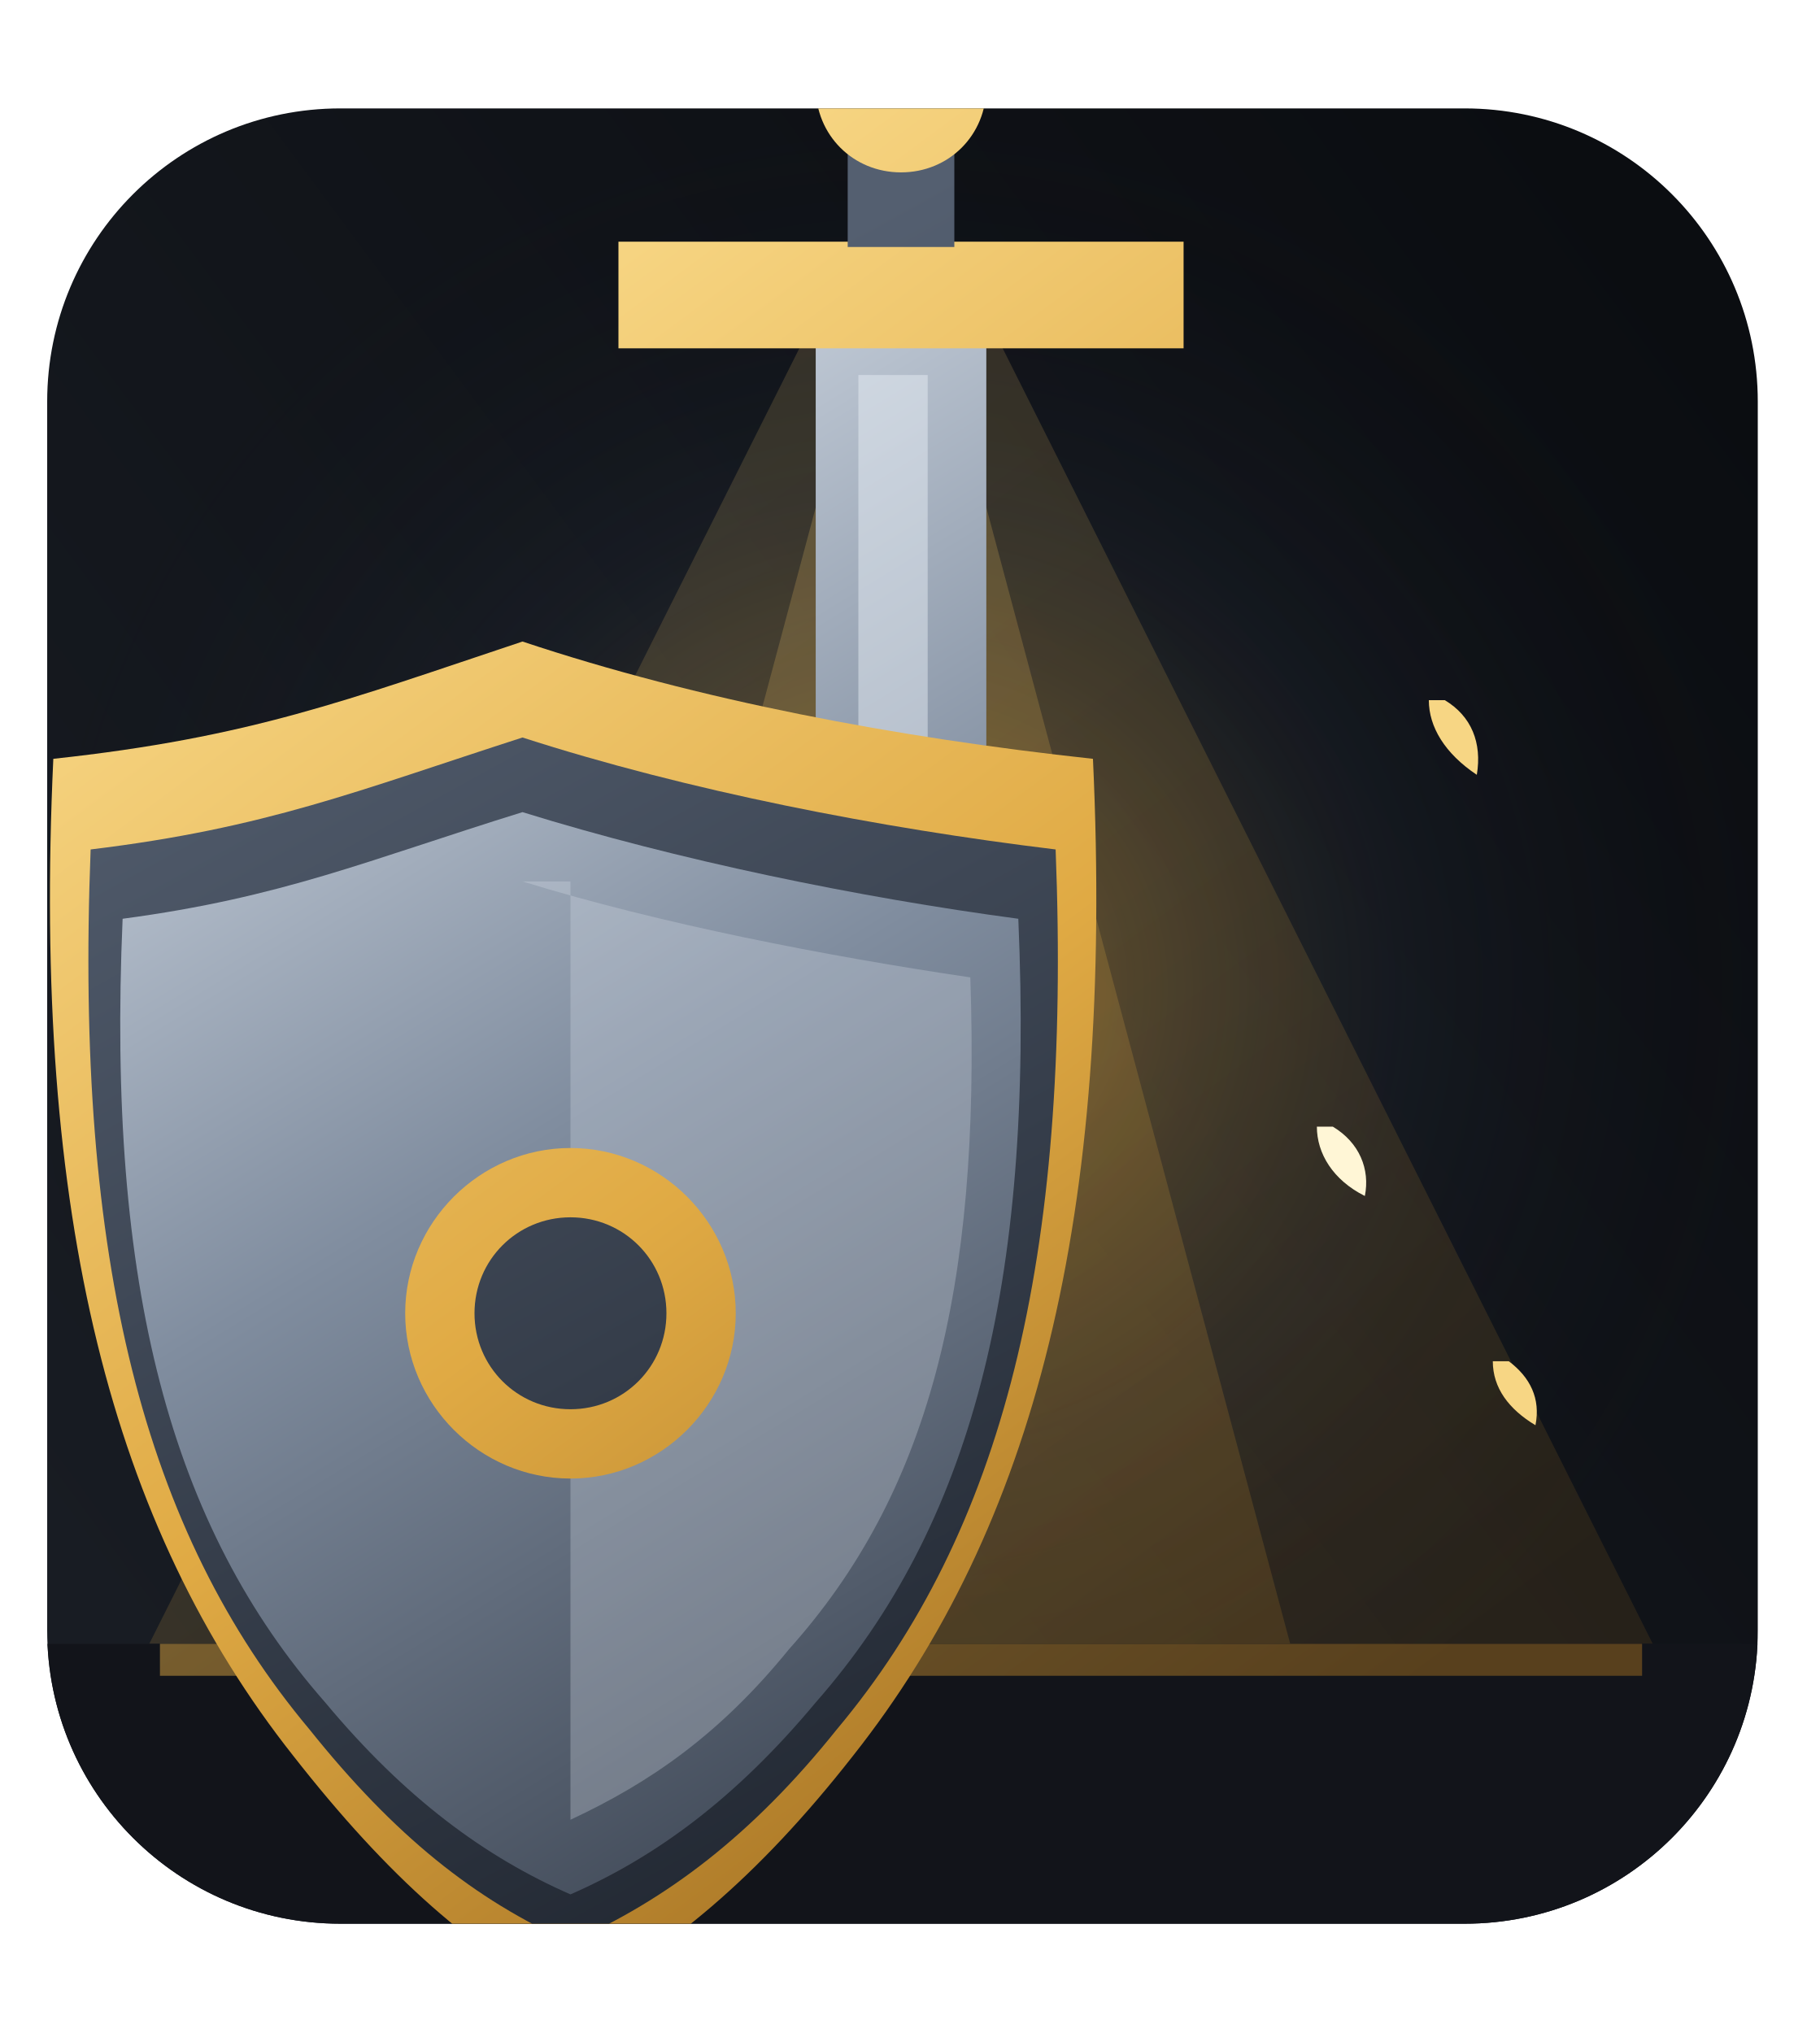
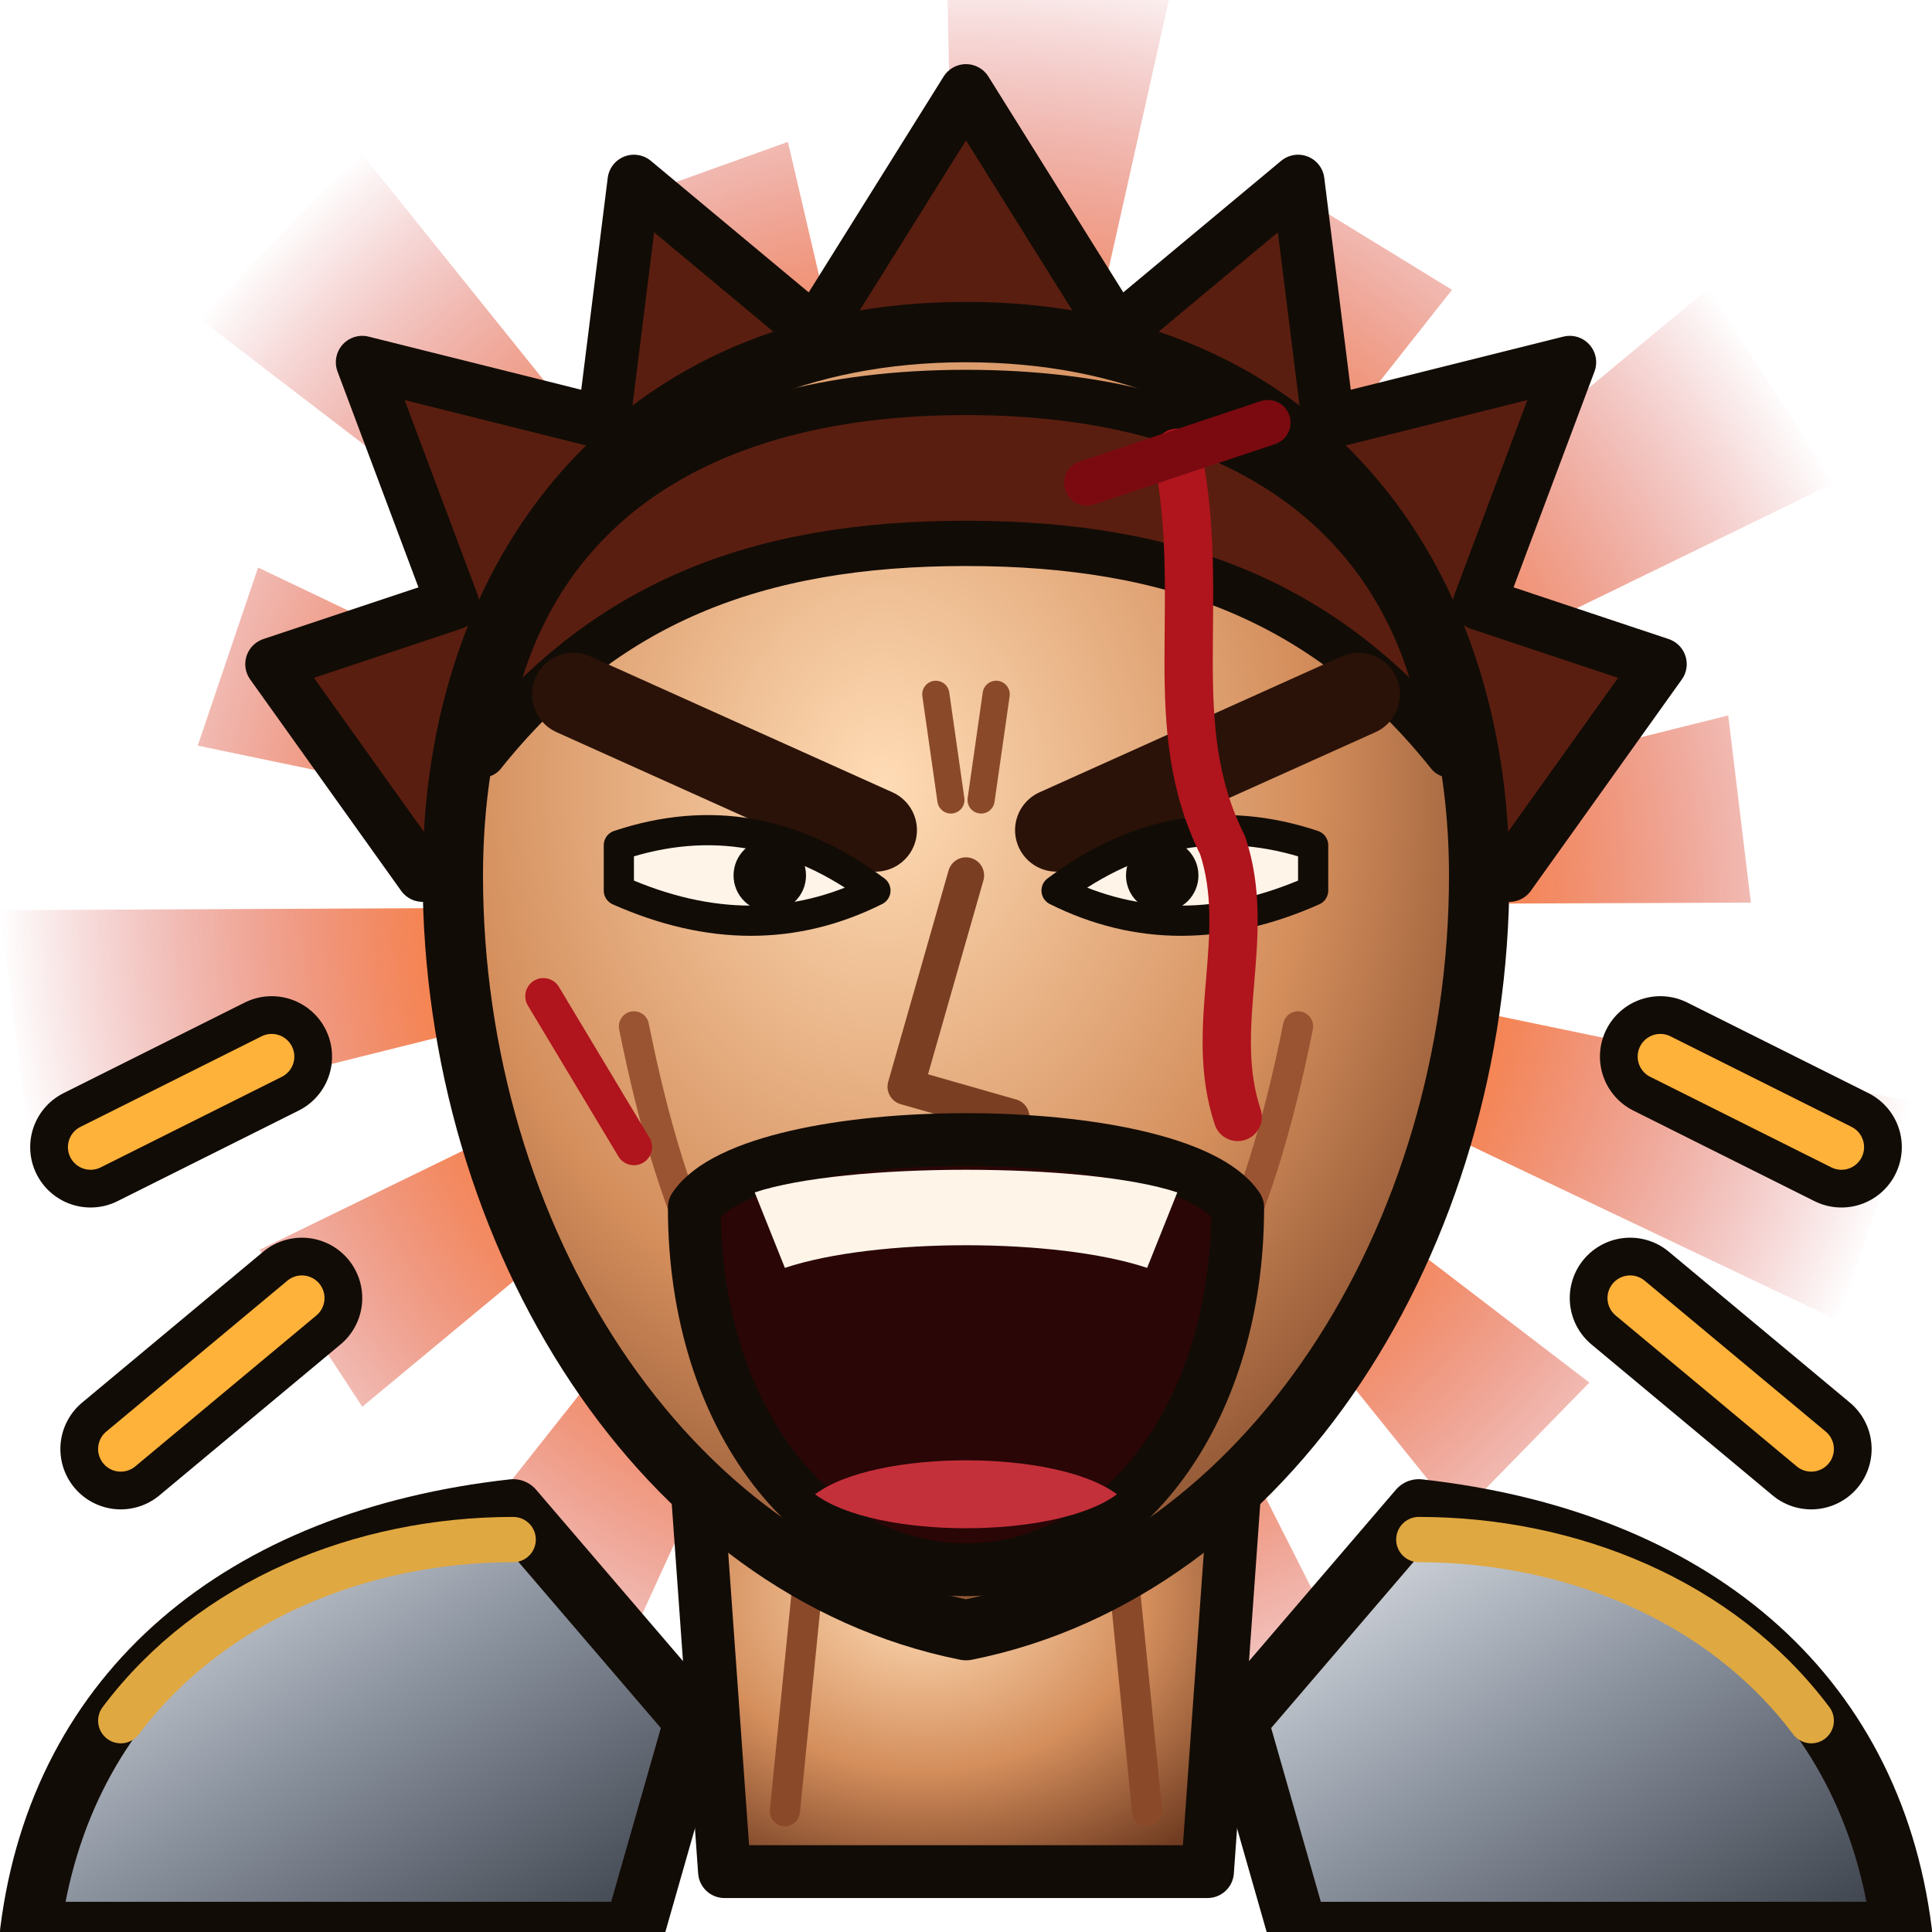
- <svg xmlns="http://www.w3.org/2000/svg" version="1.1" style="display: block;" viewBox="0 189.333 682.667 762.667" width="682.667" height="762.667" preserveAspectRatio="none">
+ <svg xmlns="http://www.w3.org/2000/svg" viewBox="0 0 128 128" width="128" height="128">
  <defs>
-     <linearGradient id="last_stand_panel" gradientUnits="userSpaceOnUse" x1="23.848" y1="789.072" x2="653.072" y2="323.171">
-       <stop offset="0" stop-opacity="1" stop-color="rgb(24,28,35)" />
-       <stop offset="1" stop-opacity="1" stop-color="rgb(11,13,17)" />
+     <linearGradient id="st" x1="0" y1="0" x2="1" y2="0">
+       <stop offset="0" stop-color="#f2f5f8" />
+       <stop offset=".5" stop-color="#a7afba" />
+       <stop offset=".52" stop-color="#5d6570" />
+       <stop offset="1" stop-color="#2f343c" />
    </linearGradient>
-     <radialGradient id="last_stand_forge" gradientUnits="userSpaceOnUse" cx="338" cy="560" r="340">
-       <stop offset="0" stop-opacity="0.42" stop-color="rgb(224,170,68)" />
-       <stop offset="0.55" stop-opacity="0.14" stop-color="rgb(58,70,88)" />
-       <stop offset="1" stop-opacity="0" stop-color="rgb(11,13,17)" />
+     <linearGradient id="sd" x1="0" y1="0" x2="1" y2="1">
+       <stop offset="0" stop-color="#eef1f5" />
+       <stop offset=".5" stop-color="#8a929e" />
+       <stop offset="1" stop-color="#363b44" />
+     </linearGradient>
+     <linearGradient id="go" x1="0" y1="0" x2="0" y2="1">
+       <stop offset="0" stop-color="#ffeaa8" />
+       <stop offset=".5" stop-color="#d9a032" />
+       <stop offset="1" stop-color="#6e400e" />
+     </linearGradient>
+     <linearGradient id="rd" x1="0" y1="0" x2="1" y2="1">
+       <stop offset="0" stop-color="#e2463c" />
+       <stop offset=".55" stop-color="#9e141c" />
+       <stop offset="1" stop-color="#4a060c" />
+     </linearGradient>
+     <radialGradient id="gw" cx=".5" cy=".5" r=".5">
+       <stop offset="0" stop-color="#ffd76a" stop-opacity=".9" />
+       <stop offset="1" stop-color="#ffb030" stop-opacity="0" />
    </radialGradient>
-     <linearGradient id="last_stand_steel" gradientUnits="userSpaceOnUse" x1="170" y1="300" x2="500" y2="840">
-       <stop offset="0" stop-opacity="1" stop-color="rgb(214,222,232)" />
-       <stop offset="0.45" stop-opacity="1" stop-color="rgb(128,141,159)" />
-       <stop offset="1" stop-opacity="1" stop-color="rgb(50,58,71)" />
-     </linearGradient>
-     <linearGradient id="last_stand_deep" gradientUnits="userSpaceOnUse" x1="200" y1="340" x2="470" y2="830">
-       <stop offset="0" stop-opacity="1" stop-color="rgb(84,95,112)" />
-       <stop offset="1" stop-opacity="1" stop-color="rgb(32,38,48)" />
-     </linearGradient>
-     <linearGradient id="last_stand_gold" gradientUnits="userSpaceOnUse" x1="150" y1="330" x2="520" y2="830">
-       <stop offset="0" stop-opacity="1" stop-color="rgb(247,214,132)" />
-       <stop offset="0.5" stop-opacity="1" stop-color="rgb(224,170,68)" />
-       <stop offset="1" stop-opacity="1" stop-color="rgb(158,108,32)" />
-     </linearGradient>
-     <linearGradient id="last_stand_blood" gradientUnits="userSpaceOnUse" x1="338" y1="760" x2="338" y2="360">
-       <stop offset="0" stop-opacity="1" stop-color="rgb(92,12,14)" />
-       <stop offset="0.5" stop-opacity="1" stop-color="rgb(150,26,26)" />
-       <stop offset="1" stop-opacity="1" stop-color="rgb(206,54,42)" />
-     </linearGradient>
-     <clipPath id="last_stand_tile">
-       <path d="M 17.7 340 C 17.7 279.2 66.9 230 127.7 230 L 549.4 230 C 610.2 230 659.4 279.2 659.4 340 L 659.4 801 C 659.4 861.8 610.2 911 549.4 911 L 127.7 911 C 66.9 911 17.7 861.8 17.7 801 Z" />
-     </clipPath>
+     <radialGradient id="sk" cx=".42" cy=".35" r=".75">
+       <stop offset="0" stop-color="#ffdcb6" />
+       <stop offset=".55" stop-color="#d48e5c" />
+       <stop offset="1" stop-color="#6e3a20" />
+     </radialGradient>
+     <radialGradient id="ry" gradientUnits="userSpaceOnUse" cx="64" cy="60" r="64">
+       <stop offset="0" stop-color="#fff2b0" />
+       <stop offset=".45" stop-color="#ff7a2a" />
+       <stop offset="1" stop-color="#c2121a" stop-opacity="0" />
+     </radialGradient>
  </defs>
-   <g clip-path="url(#last_stand_tile)">
-     <path fill="url(#last_stand_panel)" d="M 17.7 340 C 17.7 279.2 66.9 230 127.7 230 L 549.4 230 C 610.2 230 659.4 279.2 659.4 340 L 659.4 801 C 659.4 861.8 610.2 911 549.4 911 L 127.7 911 C 66.9 911 17.7 861.8 17.7 801 Z" />
-     <path fill="url(#last_stand_forge)" d="M 17.7 230 L 659.4 230 L 659.4 911 L 17.7 911 Z" />
-     <path fill="url(#last_stand_gold)" fill-opacity="0.22" d="M 338 260 L 484 806 L 192 806 z" />
-     <path fill="url(#last_stand_gold)" fill-opacity="0.16" d="M 338 244 L 620 806 L 56 806 z" />
-     <path fill="rgb(18,20,26)" d="M 17.7 806 L 659.4 806 L 659.4 911 L 17.7 911 z" />
-     <path fill="url(#last_stand_gold)" fill-opacity="0.5" d="M 60 806 L 616 806 L 616 818 L 60 818 z" />
-     <path fill="url(#last_stand_steel)" d="M 306 316 L 370 316 L 370 736 L 338 806 L 306 736 z" />
-     <path fill="rgb(236,242,250)" fill-opacity="0.45" d="M 322 330 L 348 330 L 348 730 L 336 762 L 322 730 z" />
-     <path fill="url(#last_stand_gold)" d="M 232 280 L 444 280 L 444 320 L 232 320 z" />
-     <path fill="url(#last_stand_deep)" d="M 318 226 L 358 226 L 358 282 L 318 282 z" />
-     <path fill="url(#last_stand_gold)" d="M 338 190 C 356 190 370 204 370 222 C 370 240 356 254 338 254 C 320 254 306 240 306 222 C 306 204 320 190 338 190 z" />
-     <path fill="url(#last_stand_gold)" d="M 196 430 C 262 452 336 466 410 474 C 418 646 388 762 320 848 C 284 894 250 922 214 940 C 178 922 146 894 110 848 C 42 762 12 646 20 474 C 94 466 130 452 196 430 z" />
-     <path fill="url(#last_stand_deep)" d="M 196 466 C 258 486 330 500 396 508 C 402 662 376 764 314 838 C 282 878 250 902 214 918 C 178 902 148 878 116 838 C 54 764 28 662 34 508 C 100 500 134 486 196 466 z" />
-     <path fill="url(#last_stand_steel)" d="M 196 494 C 254 512 322 526 382 534 C 388 672 364 762 306 828 C 276 864 246 886 214 900 C 182 886 152 864 122 828 C 64 762 40 672 46 534 C 106 526 138 512 196 494 z" />
-     <path fill="rgb(214,222,232)" fill-opacity="0.3" d="M 196 520 C 248 536 310 548 364 556 C 368 674 348 750 296 808 C 270 840 244 858 214 872 L 214 520 z" />
-     <path fill="url(#last_stand_gold)" d="M 214 620 C 248 620 276 648 276 682 C 276 716 248 744 214 744 C 180 744 152 716 152 682 C 152 648 180 620 214 620 z" />
-     <path fill="url(#last_stand_deep)" d="M 214 646 C 234 646 250 662 250 682 C 250 702 234 718 214 718 C 194 718 178 702 178 682 C 178 662 194 646 214 646 z" />
-     <path fill="rgb(247,214,132)" d="M 542 452 C 552 458 556 468 554 480 C 542 472 536 462 536 452 z" />
-     <path fill="rgb(255,246,214)" d="M 500 612 C 510 618 514 628 512 638 C 500 632 494 622 494 612 z" />
-     <path fill="rgb(247,214,132)" d="M 566 700 C 574 706 578 714 576 724 C 566 718 560 710 560 700 z" />
-   </g>
+   <path d="M64 60L62.7 -4L78 -2.5ZM64 60L85.6 12.7L96.2 19.2ZM64 60L113.2 19.1L121.5 32ZM64 60L114.5 47.4L116 59.8ZM64 60L126.7 73L121.8 87.5ZM64 60L105.3 91.6L96.6 100.5ZM64 60L92.9 117.1L78.5 122.3ZM64 60L65 112L52.7 110.7ZM64 60L37.4 118.2L24.3 110.2ZM64 60L24 93.2L17.2 82.8ZM64 60L1.9 75.5L0 60.3ZM64 60L13.1 49.4L17.1 37.6ZM64 60L13.2 21.1L23.9 10.1ZM64 60L40.5 13.6L52.2 9.4Z" fill="url(#ry)" />
+   <path d="M2 128C4 112 16 102 34 100L46 114L42 128Z" fill="url(#sd)" stroke="#120c06" stroke-width="4" stroke-linejoin="round" />
+   <path d="M126 128C124 112 112 102 94 100L82 114L86 128Z" fill="url(#sd)" stroke="#120c06" stroke-width="4" stroke-linejoin="round" />
+   <path d="M8 114C14 106 24 102 34 102M120 114C114 106 104 102 94 102" fill="none" stroke="#e0a840" stroke-width="3" stroke-linecap="round" stroke-linejoin="round" />
+   <path d="M46 96H82L80 124H48Z" fill="url(#sk)" stroke="#120c06" stroke-width="3.5" stroke-linejoin="round" />
+   <path d="M54 100L52 120M74 100L76 120" fill="none" stroke="#8a4a2a" stroke-width="2" stroke-linecap="round" stroke-linejoin="round" />
+   <path d="M28 58L18 44L30 40L24 24L40 28L42 12L54 22L64 6L74 22L86 12L88 28L104 24L98 40L110 44L100 58Z" fill="#5a1e10" stroke="#120c06" stroke-width="3.5" stroke-linejoin="round" />
+   <path d="M64 22C86 22 98 38 98 58C98 82 84 104 64 108C44 104 30 82 30 58C30 38 42 22 64 22Z" fill="url(#sk)" stroke="#120c06" stroke-width="4" stroke-linejoin="round" />
+   <path d="M32 50C34 34 46 26 64 26C82 26 94 34 96 50C88 40 78 36 64 36C50 36 40 40 32 50Z" fill="#5a1e10" stroke="#120c06" stroke-width="3" stroke-linejoin="round" />
+   <path d="M38 46L58 55M90 46L70 55" fill="none" stroke="#2a1208" stroke-width="5.5" stroke-linecap="round" stroke-linejoin="round" />
+   <path d="M62 46L63 53M66 46L65 53" fill="none" stroke="#8a4a2a" stroke-width="1.8" stroke-linecap="round" stroke-linejoin="round" />
+   <path d="M41 56Q50 53 58 59Q50 63 41 59Z" fill="#fff4e8" stroke="#120c06" stroke-width="2" stroke-linejoin="round" />
+   <path d="M87 56Q78 53 70 59Q78 63 87 59Z" fill="#fff4e8" stroke="#120c06" stroke-width="2" stroke-linejoin="round" />
+   <circle cx="51" cy="58" r="2.4" fill="#120c06" />
+   <circle cx="77" cy="58" r="2.4" fill="#120c06" />
+   <path d="M64 58L60 72L67 74" fill="none" stroke="#7a3e22" stroke-width="2.4" stroke-linecap="round" stroke-linejoin="round" />
+   <path d="M42 68Q44 78 47 84M86 68Q84 78 81 84" fill="none" stroke="#9a5432" stroke-width="2" stroke-linecap="round" stroke-linejoin="round" />
+   <path d="M46 80C50 74 78 74 82 80C82 94 74 104 64 104C54 104 46 94 46 80Z" fill="#2a0606" stroke="#120c06" stroke-width="3.5" stroke-linejoin="round" />
+   <path d="M50 79C56 77 72 77 78 79L76 84C70 82 58 82 52 84Z" fill="#fff4e8" />
+   <path d="M54 99C58 96 70 96 74 99C70 102 58 102 54 99Z" fill="#c4303a" />
+   <path d="M78 30C80 40 77 48 81 56C83 62 80 68 82 74" fill="none" stroke="#b0141c" stroke-width="3.2" stroke-linecap="round" stroke-linejoin="round" />
+   <path d="M72 32L84 28" fill="none" stroke="#7a0a10" stroke-width="3" stroke-linecap="round" stroke-linejoin="round" />
+   <path d="M36 66L42 76" fill="none" stroke="#b0141c" stroke-width="2.4" stroke-linecap="round" stroke-linejoin="round" />
+   <path d="M18 70L6 76M20 86L8 96M110 70L122 76M108 86L120 96" fill="none" stroke="#120c06" stroke-width="8" stroke-linecap="round" stroke-linejoin="round" />
+   <path d="M18 70L6 76M20 86L8 96M110 70L122 76M108 86L120 96" fill="none" stroke="#ffb23a" stroke-width="3" stroke-linecap="round" stroke-linejoin="round" />
</svg>
